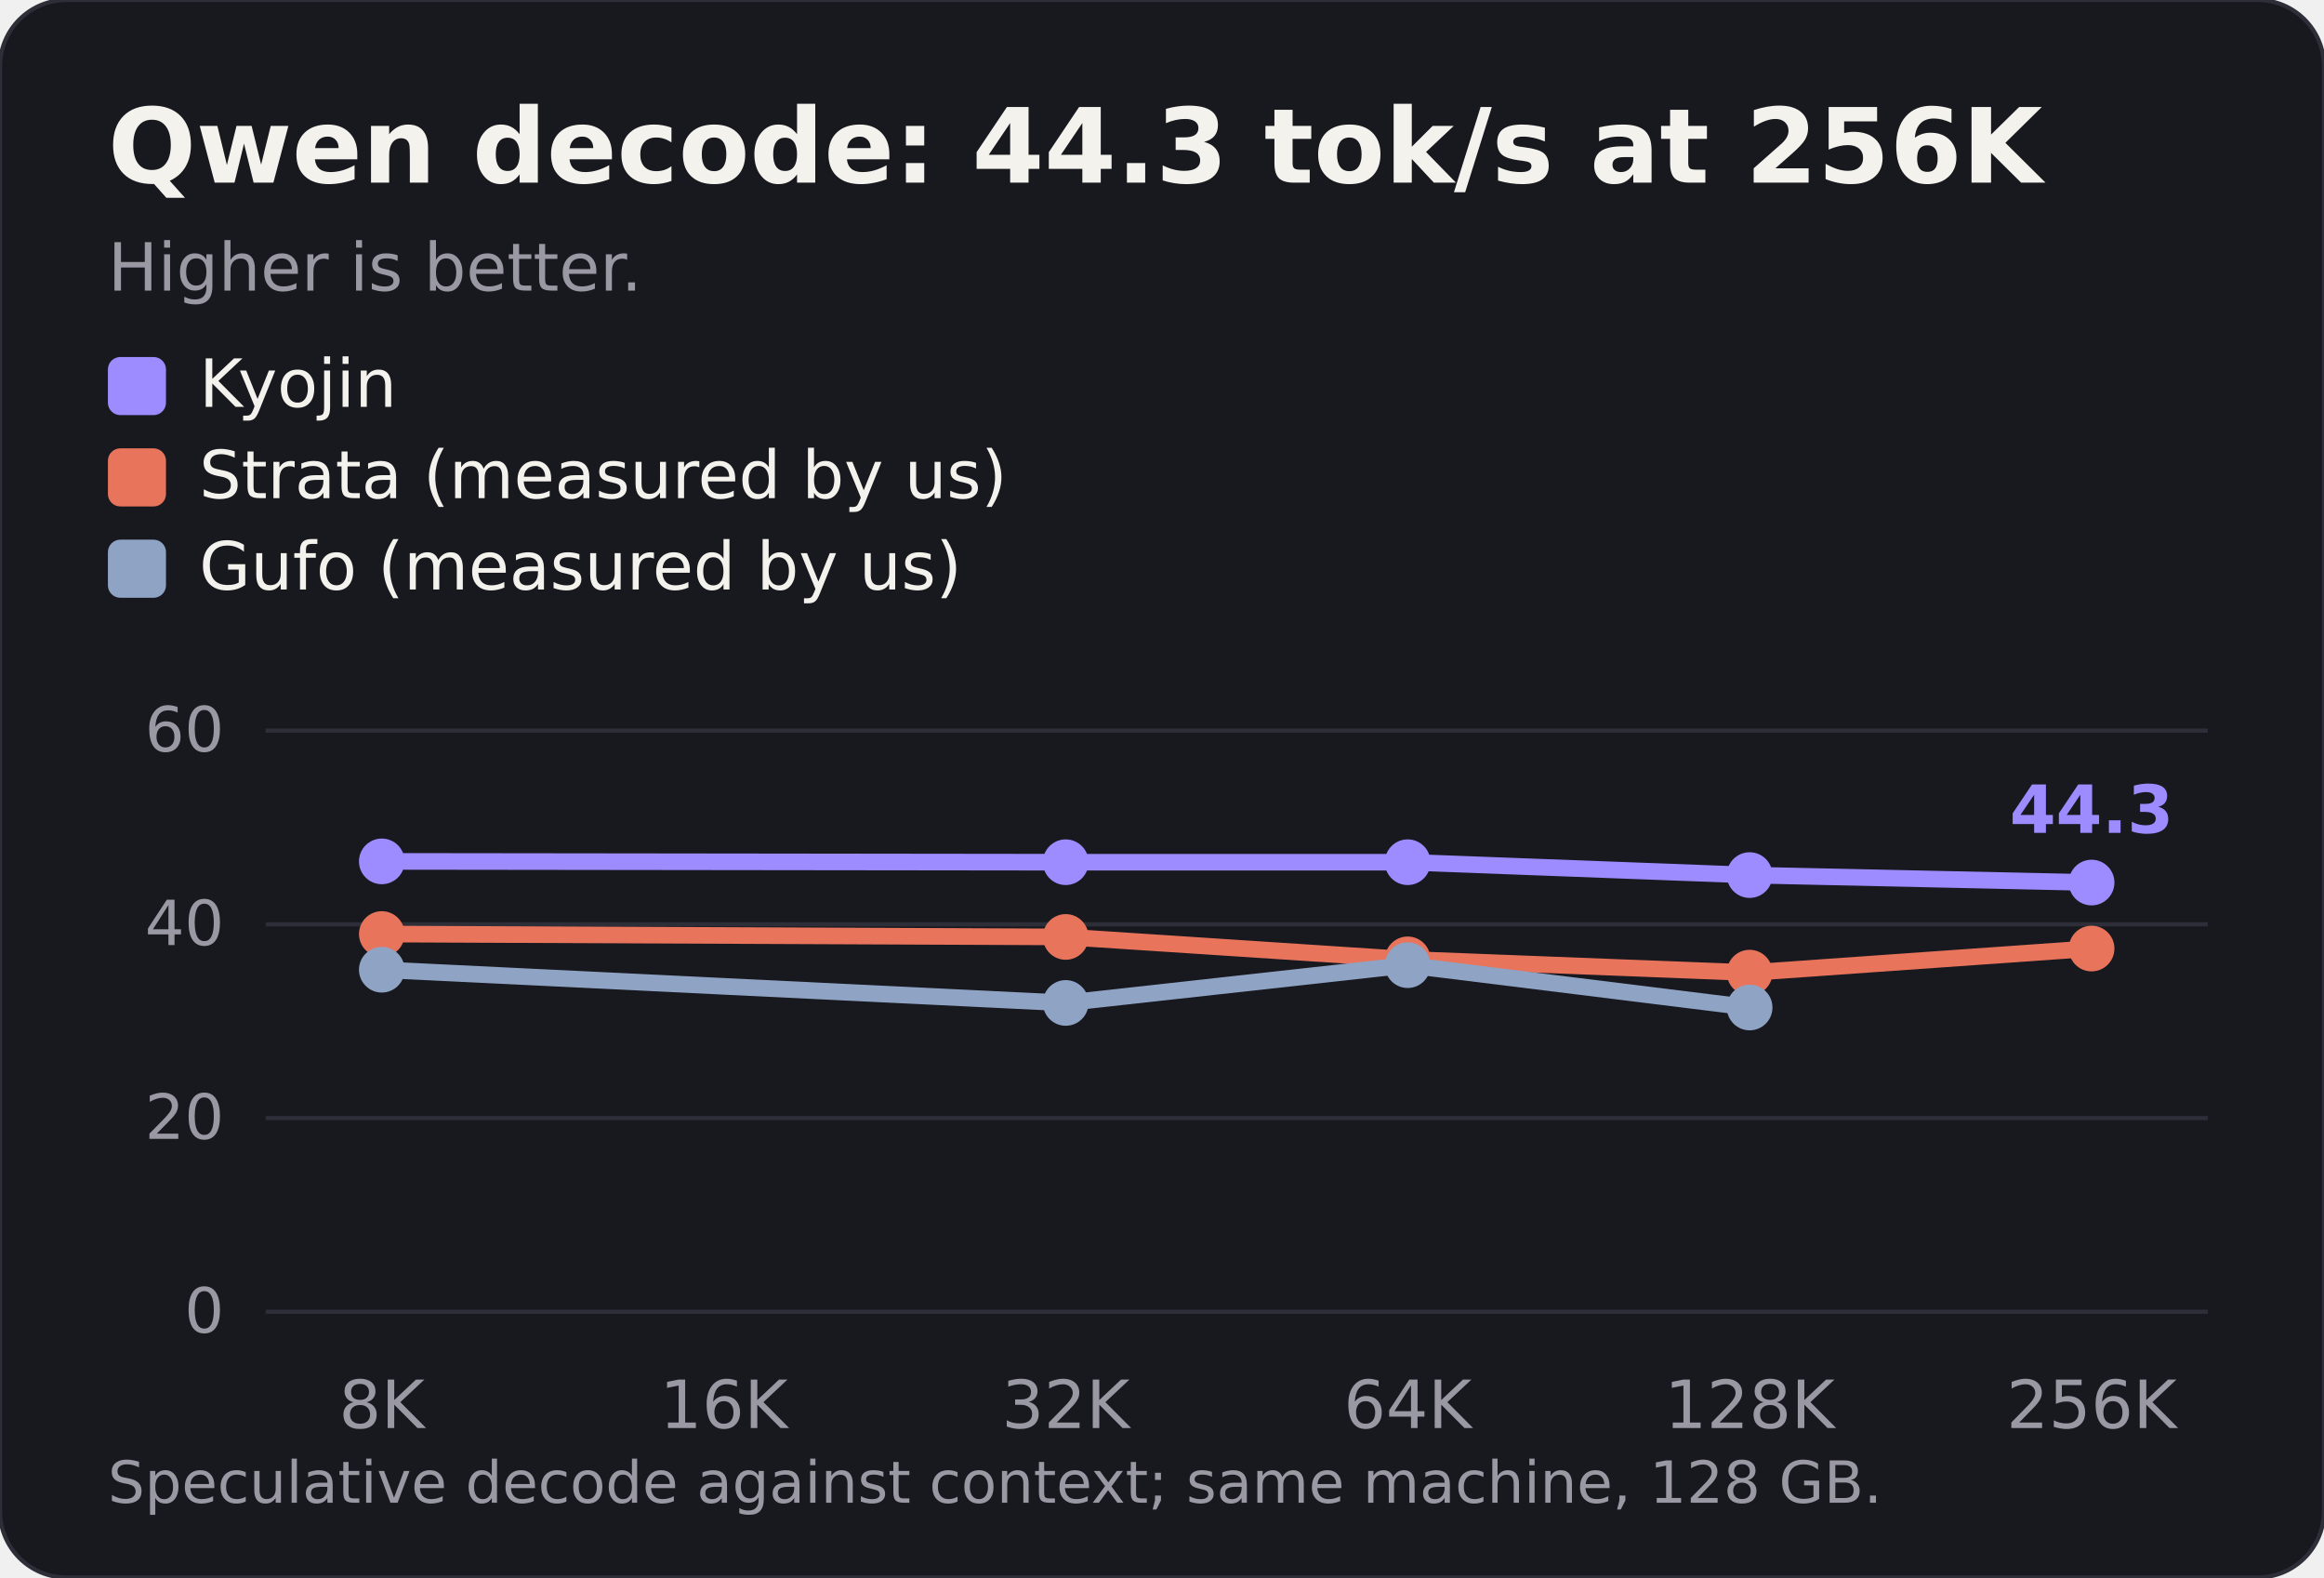
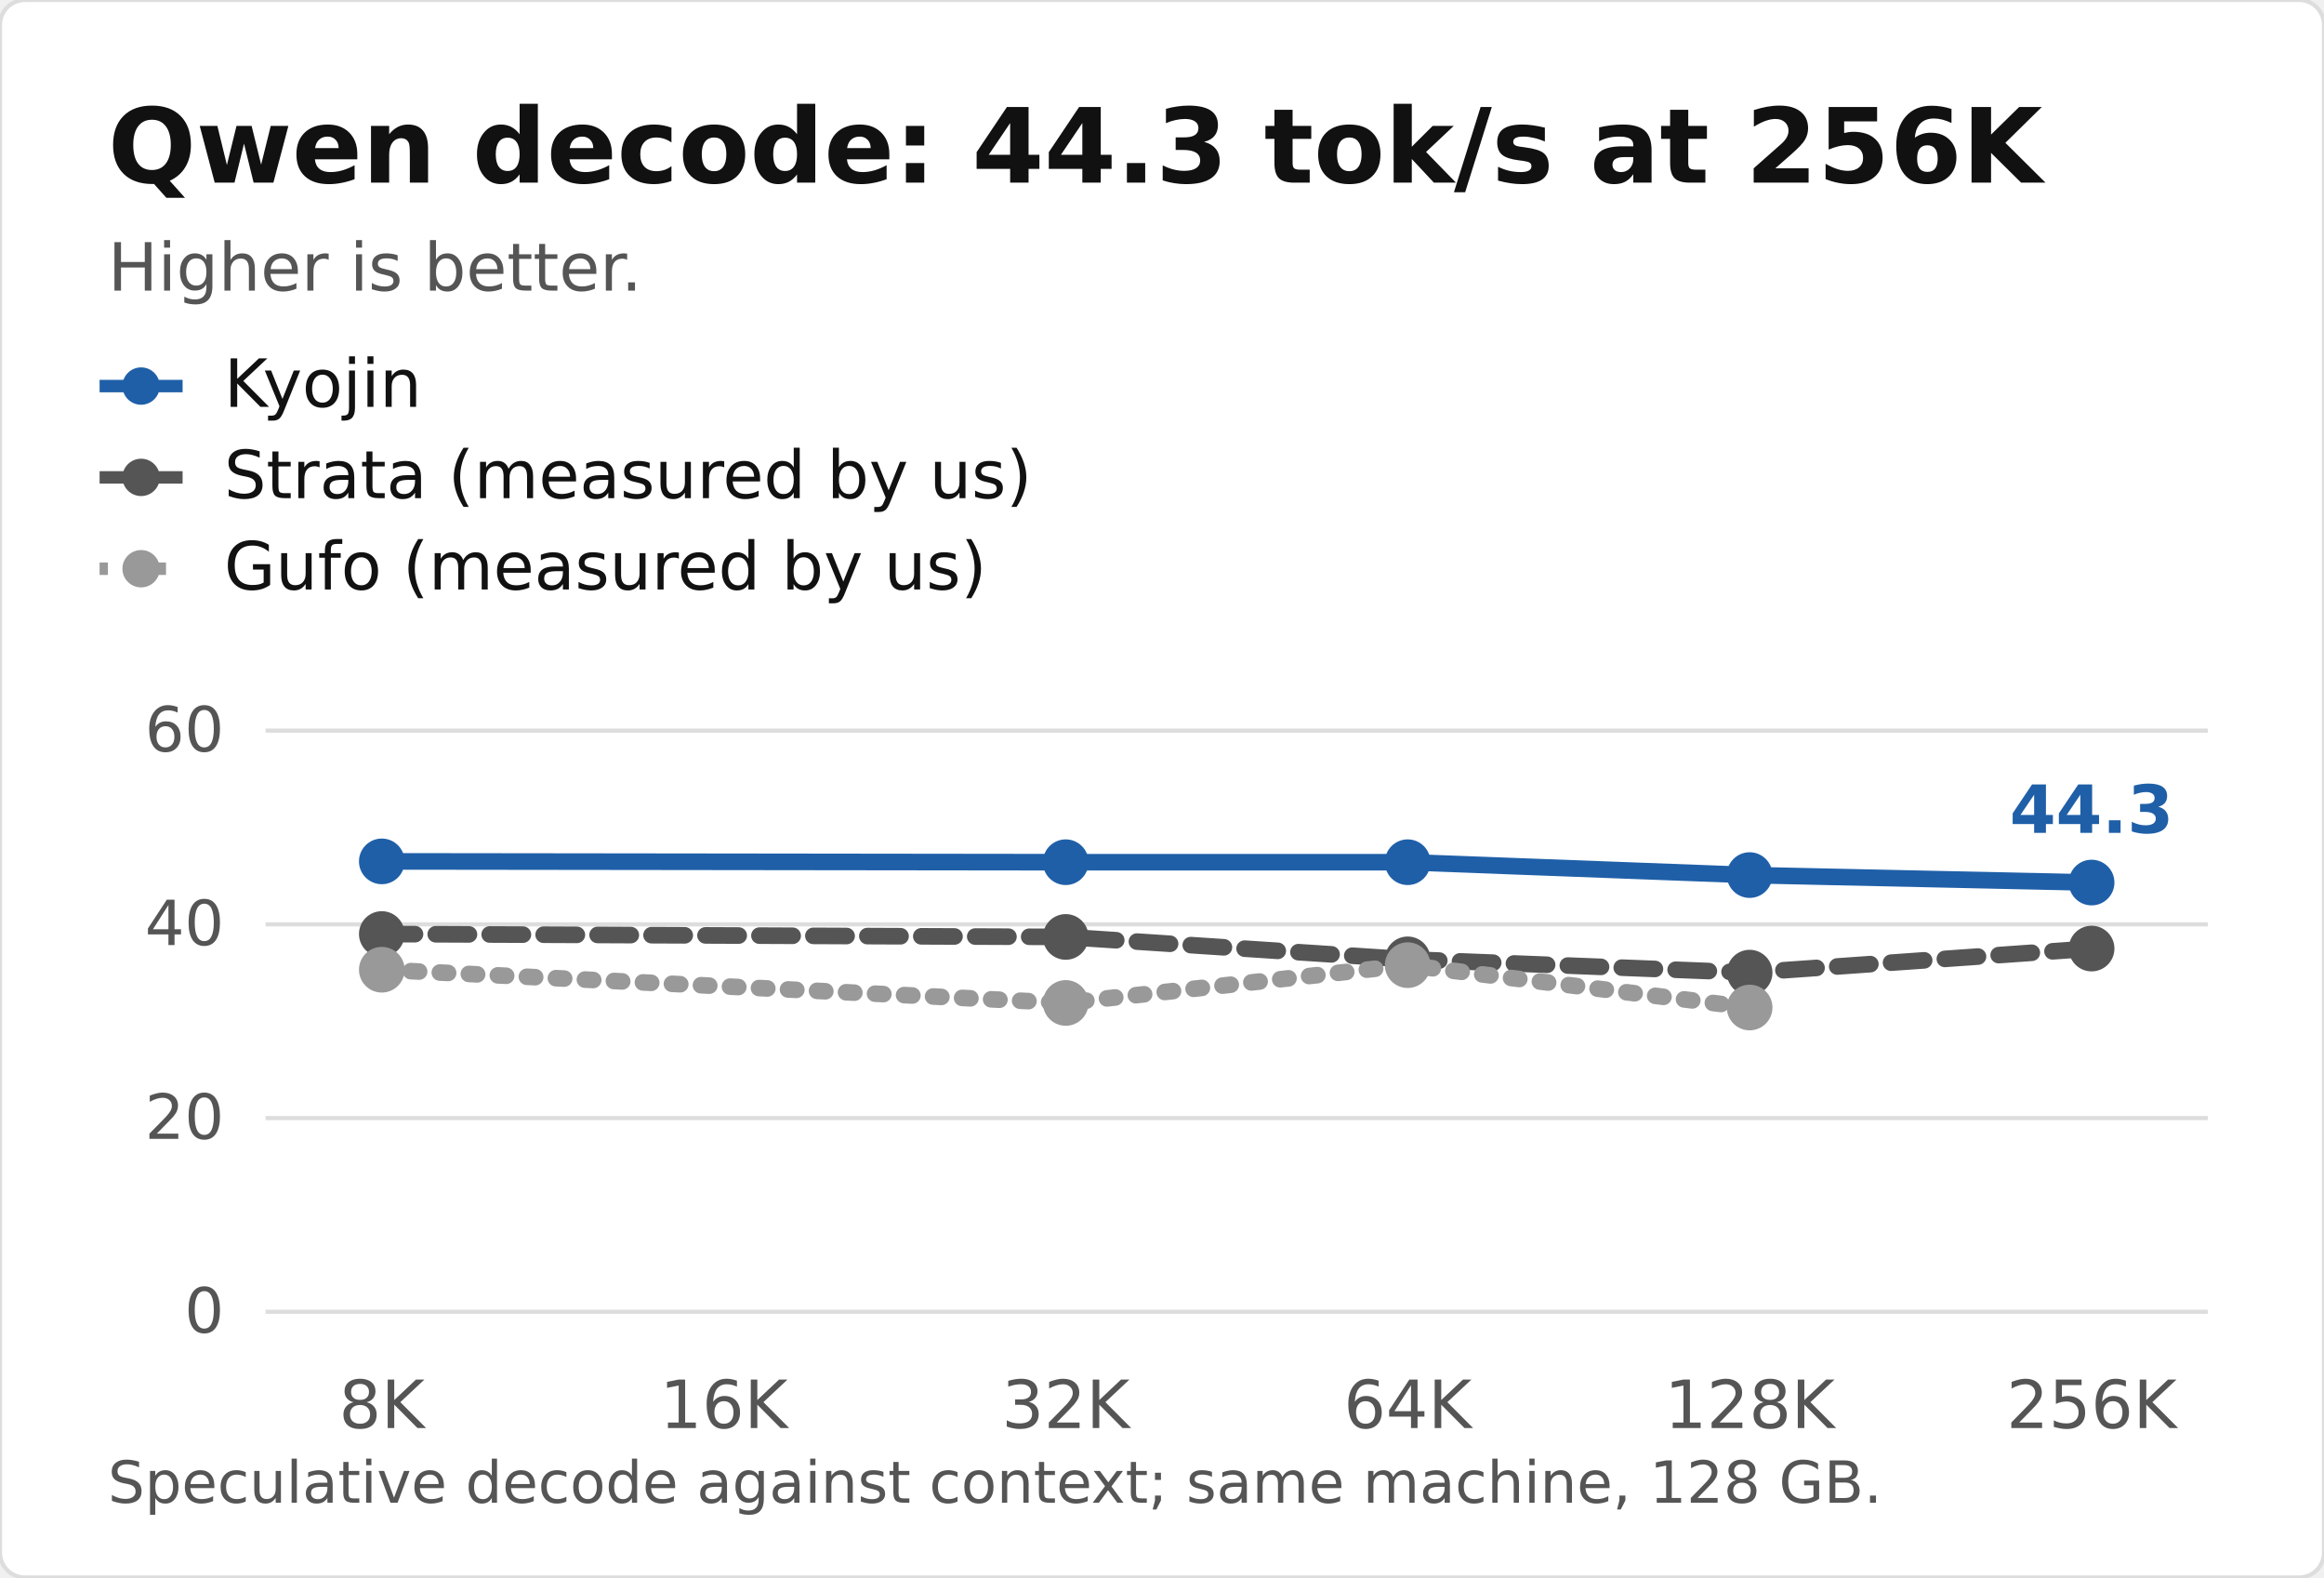
<svg xmlns="http://www.w3.org/2000/svg" width="560" height="380" viewBox="0 0 560 380" font-family="'Ubuntu Sans','DejaVu Sans',Helvetica,Arial,sans-serif">
-   <rect width="560" height="380" rx="16" fill="#18181F" stroke="#2E2E38" />
-   <text x="26" y="44" fill="#F4F2EC" font-size="25" text-anchor="start" font-weight="700">Qwen decode: 44.3 tok/s at 256K</text>
-   <text x="26" y="70" fill="#9A98A3" font-size="16" text-anchor="start" font-weight="400">Higher is better.</text>
-   <line x1="64" x2="532" y1="316.0" y2="316.0" stroke="#2E2E38" />
-   <text x="54" y="321.0" fill="#9A98A3" font-size="15" text-anchor="end" font-weight="400">0</text>
-   <line x1="64" x2="532" y1="269.333" y2="269.333" stroke="#2E2E38" />
-   <text x="54" y="274.333" fill="#9A98A3" font-size="15" text-anchor="end" font-weight="400">20</text>
-   <line x1="64" x2="532" y1="222.667" y2="222.667" stroke="#2E2E38" />
-   <text x="54" y="227.667" fill="#9A98A3" font-size="15" text-anchor="end" font-weight="400">40</text>
-   <line x1="64" x2="532" y1="176.0" y2="176.0" stroke="#2E2E38" />
-   <text x="54" y="181.0" fill="#9A98A3" font-size="15" text-anchor="end" font-weight="400">60</text>
-   <text x="92.0" y="344" fill="#9A98A3" font-size="16" text-anchor="middle" font-weight="400">8K</text>
-   <text x="174.4" y="344" fill="#9A98A3" font-size="16" text-anchor="middle" font-weight="400">16K</text>
-   <text x="256.8" y="344" fill="#9A98A3" font-size="16" text-anchor="middle" font-weight="400">32K</text>
-   <text x="339.2" y="344" fill="#9A98A3" font-size="16" text-anchor="middle" font-weight="400">64K</text>
-   <text x="421.6" y="344" fill="#9A98A3" font-size="16" text-anchor="middle" font-weight="400">128K</text>
-   <text x="504.0" y="344" fill="#9A98A3" font-size="16" text-anchor="middle" font-weight="400">256K</text>
-   <rect x="26" y="86" width="14" height="14" rx="3" fill="#9C8CFF" />
-   <text x="48" y="98" fill="#F4F2EC" font-size="16" text-anchor="start" font-weight="400">Kyojin</text>
-   <polyline fill="none" stroke="#9C8CFF" stroke-width="4" stroke-linejoin="round" stroke-linecap="round" points="92.0,207.5 256.8,207.7 339.2,207.7 421.6,210.8 504.0,212.6" />
-   <circle cx="92.0" cy="207.5" r="5.5" fill="#9C8CFF" />
-   <circle cx="256.8" cy="207.7" r="5.5" fill="#9C8CFF" />
-   <circle cx="339.2" cy="207.7" r="5.5" fill="#9C8CFF" />
-   <circle cx="421.6" cy="210.8" r="5.5" fill="#9C8CFF" />
-   <circle cx="504.0" cy="212.6" r="5.5" fill="#9C8CFF" />
-   <text x="504.0" y="200.633" fill="#9C8CFF" font-size="16" text-anchor="middle" font-weight="700">44.3</text>
-   <rect x="26" y="108" width="14" height="14" rx="3" fill="#E8745C" />
-   <text x="48" y="120" fill="#F4F2EC" font-size="16" text-anchor="start" font-weight="400">Strata (measured by us)</text>
-   <polyline fill="none" stroke="#E8745C" stroke-width="4" stroke-linejoin="round" stroke-linecap="round" points="92.0,225.0 256.8,225.7 339.2,231.1 421.6,234.3 504.0,228.5" />
-   <circle cx="92.0" cy="225.0" r="5.5" fill="#E8745C" />
-   <circle cx="256.8" cy="225.7" r="5.5" fill="#E8745C" />
-   <circle cx="339.2" cy="231.1" r="5.5" fill="#E8745C" />
-   <circle cx="421.6" cy="234.3" r="5.5" fill="#E8745C" />
-   <circle cx="504.0" cy="228.5" r="5.5" fill="#E8745C" />
-   <rect x="26" y="130" width="14" height="14" rx="3" fill="#8FA3C4" />
-   <text x="48" y="142" fill="#F4F2EC" font-size="16" text-anchor="start" font-weight="400">Gufo (measured by us)</text>
-   <polyline fill="none" stroke="#8FA3C4" stroke-width="4" stroke-linejoin="round" stroke-linecap="round" points="92.0,233.6 256.8,241.6 339.2,232.5 421.6,242.7" />
-   <circle cx="92.0" cy="233.6" r="5.5" fill="#8FA3C4" />
-   <circle cx="256.8" cy="241.6" r="5.5" fill="#8FA3C4" />
-   <circle cx="339.2" cy="232.5" r="5.5" fill="#8FA3C4" />
-   <circle cx="421.6" cy="242.7" r="5.5" fill="#8FA3C4" />
-   <text x="26" y="362" fill="#9A98A3" font-size="14" text-anchor="start" font-weight="400">Speculative decode against context; same machine, 128 GB.</text>
+   <rect width="560" height="380" rx="6" fill="#FFFFFF" stroke="#DDDDDD" />
+   <text x="26" y="44" fill="#111111" font-size="25" text-anchor="start" font-weight="700">Qwen decode: 44.3 tok/s at 256K</text>
+   <text x="26" y="70" fill="#555555" font-size="16" text-anchor="start" font-weight="400">Higher is better.</text>
+   <line x1="64" x2="532" y1="316.0" y2="316.0" stroke="#DDDDDD" />
+   <text x="54" y="321.0" fill="#555555" font-size="15" text-anchor="end" font-weight="400">0</text>
+   <line x1="64" x2="532" y1="269.333" y2="269.333" stroke="#DDDDDD" />
+   <text x="54" y="274.333" fill="#555555" font-size="15" text-anchor="end" font-weight="400">20</text>
+   <line x1="64" x2="532" y1="222.667" y2="222.667" stroke="#DDDDDD" />
+   <text x="54" y="227.667" fill="#555555" font-size="15" text-anchor="end" font-weight="400">40</text>
+   <line x1="64" x2="532" y1="176.0" y2="176.0" stroke="#DDDDDD" />
+   <text x="54" y="181.0" fill="#555555" font-size="15" text-anchor="end" font-weight="400">60</text>
+   <text x="92.0" y="344" fill="#555555" font-size="16" text-anchor="middle" font-weight="400">8K</text>
+   <text x="174.4" y="344" fill="#555555" font-size="16" text-anchor="middle" font-weight="400">16K</text>
+   <text x="256.8" y="344" fill="#555555" font-size="16" text-anchor="middle" font-weight="400">32K</text>
+   <text x="339.2" y="344" fill="#555555" font-size="16" text-anchor="middle" font-weight="400">64K</text>
+   <text x="421.6" y="344" fill="#555555" font-size="16" text-anchor="middle" font-weight="400">128K</text>
+   <text x="504.0" y="344" fill="#555555" font-size="16" text-anchor="middle" font-weight="400">256K</text>
+   <line x1="24" x2="44" y1="93" y2="93" stroke="#1F5FA8" stroke-width="3" />
+   <circle cx="34" cy="93" r="4.5" fill="#1F5FA8" />
+   <text x="54" y="98" fill="#111111" font-size="16" text-anchor="start" font-weight="400">Kyojin</text>
+   <polyline fill="none" stroke="#1F5FA8" stroke-width="4" stroke-linejoin="round" stroke-linecap="round" points="92.0,207.5 256.8,207.7 339.2,207.7 421.6,210.8 504.0,212.6" />
+   <circle cx="92.0" cy="207.5" r="5.5" fill="#1F5FA8" />
+   <circle cx="256.8" cy="207.7" r="5.5" fill="#1F5FA8" />
+   <circle cx="339.2" cy="207.7" r="5.5" fill="#1F5FA8" />
+   <circle cx="421.6" cy="210.8" r="5.5" fill="#1F5FA8" />
+   <circle cx="504.0" cy="212.6" r="5.5" fill="#1F5FA8" />
+   <text x="504.0" y="200.633" fill="#1F5FA8" font-size="16" text-anchor="middle" font-weight="700">44.3</text>
+   <line x1="24" x2="44" y1="115" y2="115" stroke="#555555" stroke-width="3" stroke-dasharray="8 5" />
+   <circle cx="34" cy="115" r="4.5" fill="#555555" />
+   <text x="54" y="120" fill="#111111" font-size="16" text-anchor="start" font-weight="400">Strata (measured by us)</text>
+   <polyline fill="none" stroke="#555555" stroke-width="4" stroke-linejoin="round" stroke-linecap="round" stroke-dasharray="8 5" points="92.0,225.0 256.8,225.7 339.2,231.1 421.6,234.3 504.0,228.5" />
+   <circle cx="92.0" cy="225.0" r="5.5" fill="#555555" />
+   <circle cx="256.8" cy="225.7" r="5.5" fill="#555555" />
+   <circle cx="339.2" cy="231.1" r="5.5" fill="#555555" />
+   <circle cx="421.6" cy="234.3" r="5.5" fill="#555555" />
+   <circle cx="504.0" cy="228.5" r="5.5" fill="#555555" />
+   <line x1="24" x2="44" y1="137" y2="137" stroke="#999999" stroke-width="3" stroke-dasharray="2 5" />
+   <circle cx="34" cy="137" r="4.5" fill="#999999" />
+   <text x="54" y="142" fill="#111111" font-size="16" text-anchor="start" font-weight="400">Gufo (measured by us)</text>
+   <polyline fill="none" stroke="#999999" stroke-width="4" stroke-linejoin="round" stroke-linecap="round" stroke-dasharray="2 5" points="92.0,233.6 256.8,241.6 339.2,232.5 421.6,242.7" />
+   <circle cx="92.0" cy="233.6" r="5.5" fill="#999999" />
+   <circle cx="256.8" cy="241.6" r="5.5" fill="#999999" />
+   <circle cx="339.2" cy="232.5" r="5.5" fill="#999999" />
+   <circle cx="421.6" cy="242.7" r="5.5" fill="#999999" />
+   <text x="26" y="362" fill="#555555" font-size="14" text-anchor="start" font-weight="400">Speculative decode against context; same machine, 128 GB.</text>
</svg>
